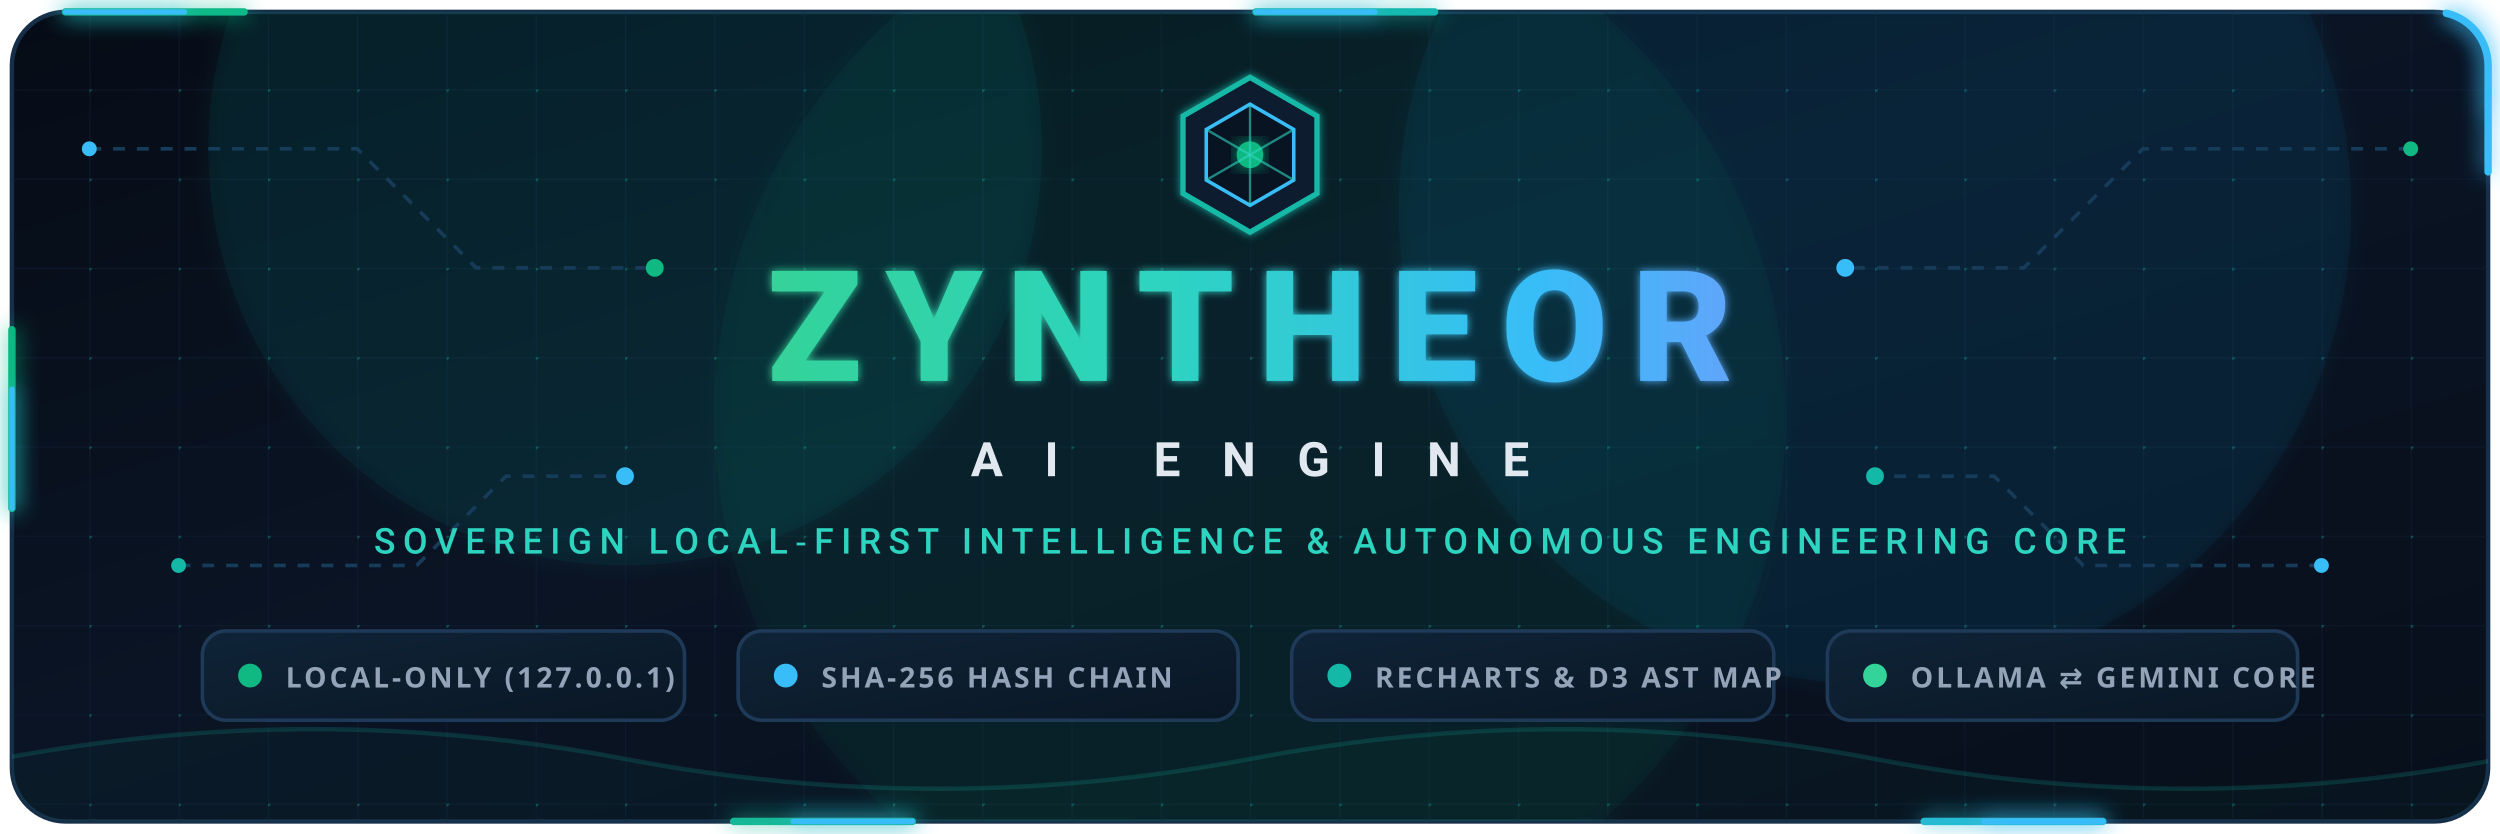
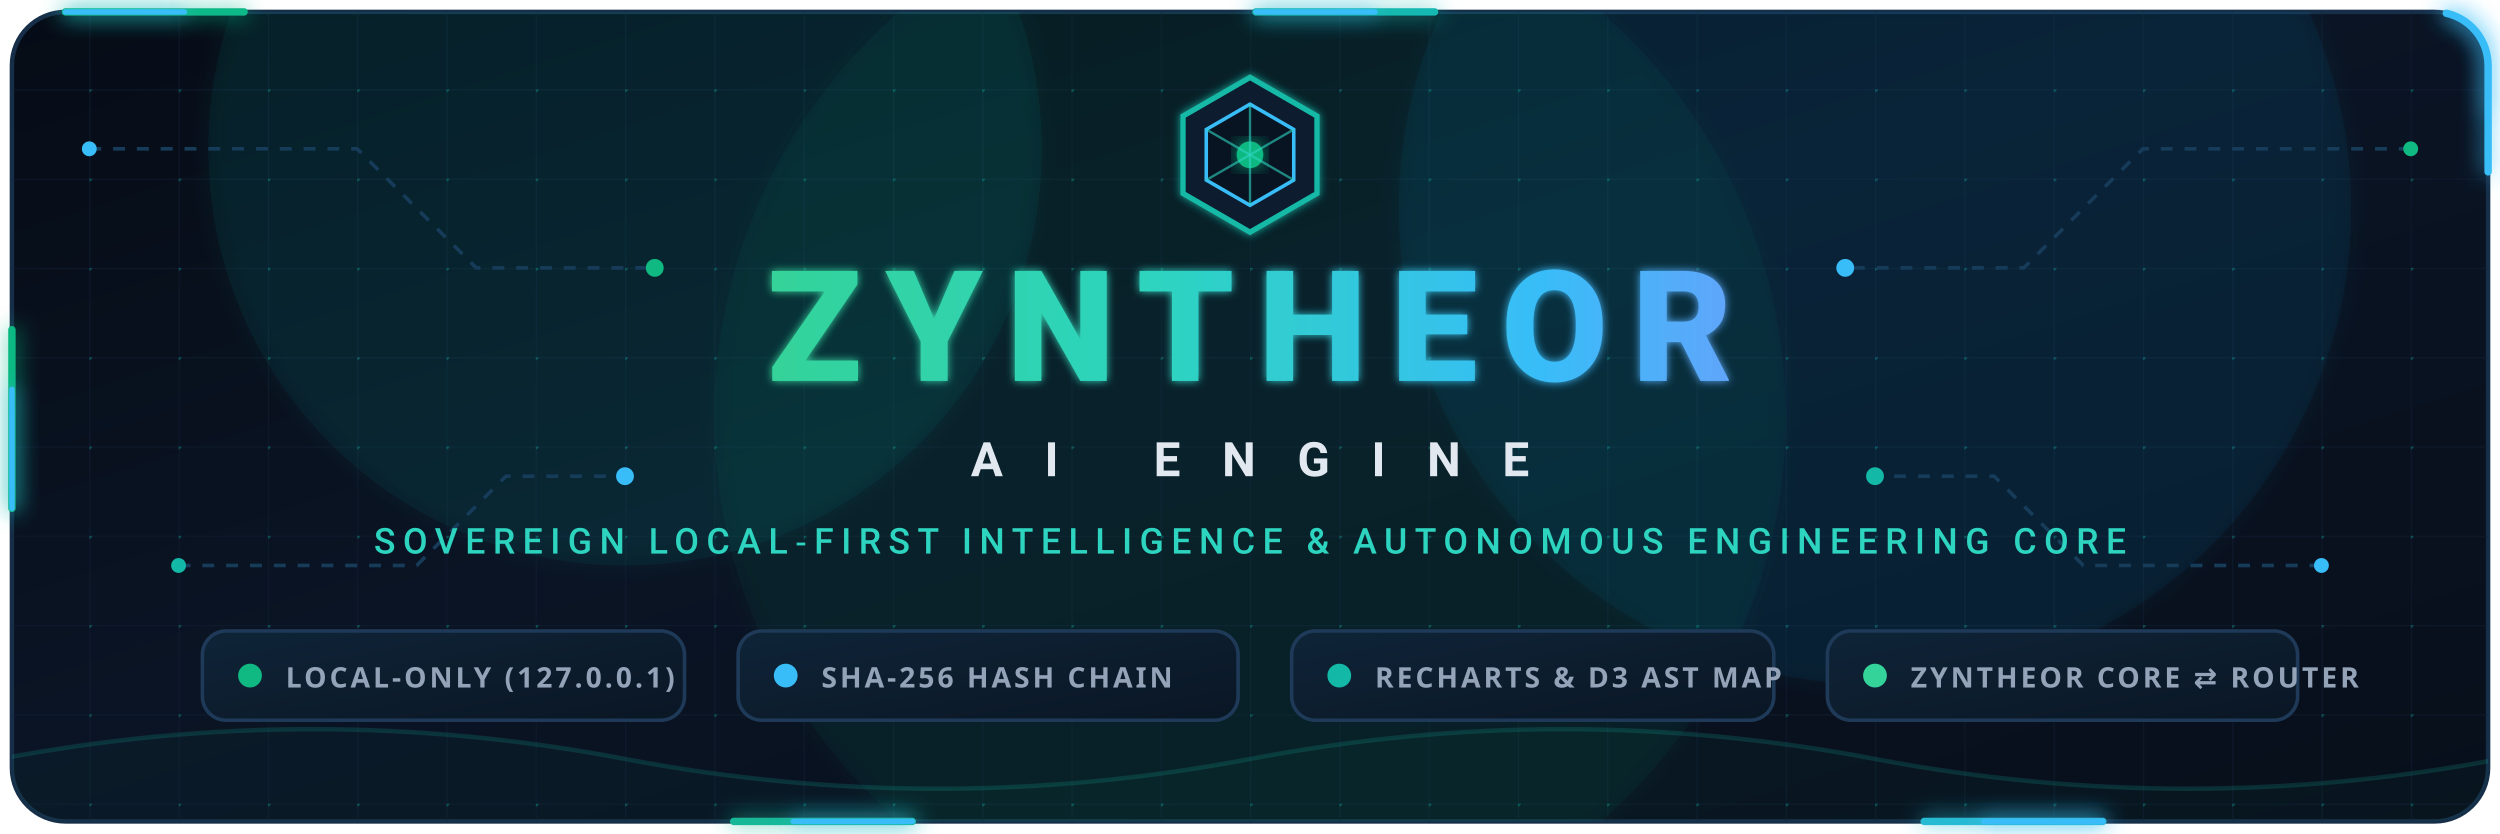
<svg xmlns="http://www.w3.org/2000/svg" viewBox="0 0 840 280" width="840" height="280" role="img" aria-label="ZYNTHEOR AI ENGINE - Sovereign Local-First Intelligence &amp; Autonomous Engineering Core">
  <defs>
    <linearGradient id="hdr-bg" x1="0%" y1="0%" x2="100%" y2="100%">
      <stop offset="0%" stop-color="#060C16" />
      <stop offset="45%" stop-color="#0A1424" />
      <stop offset="100%" stop-color="#080F1B" />
    </linearGradient>
    <linearGradient id="teal-cyan-glow" x1="0%" y1="0%" x2="100%" y2="0%">
      <stop offset="0%" stop-color="#10B981" />
      <stop offset="50%" stop-color="#14B8A6" />
      <stop offset="100%" stop-color="#38BDF8" />
    </linearGradient>
    <linearGradient id="text-title-grad" x1="0%" y1="0%" x2="100%" y2="0%">
      <stop offset="0%" stop-color="#34D399" />
      <stop offset="40%" stop-color="#2DD4BF" />
      <stop offset="80%" stop-color="#38BDF8" />
      <stop offset="100%" stop-color="#60A5FA" />
    </linearGradient>
    <linearGradient id="badge-glow" x1="0%" y1="0%" x2="100%" y2="100%">
      <stop offset="0%" stop-color="#0F2438" />
      <stop offset="100%" stop-color="#0A1624" />
    </linearGradient>
    <pattern id="hdr-grid" width="30" height="30" patternUnits="userSpaceOnUse">
      <path d="M 30 0 L 0 0 0 30" fill="none" stroke="#132338" stroke-width="0.8" stroke-opacity="0.45" />
      <circle cx="0" cy="0" r="1" fill="#14B8A6" fill-opacity="0.3" />
    </pattern>
    <filter id="hdr-neon" x="-20%" y="-20%" width="140%" height="140%">
      <feGaussianBlur stdDeviation="3.5" result="blur" />
      <feMerge>
        <feMergeNode in="blur" />
        <feMergeNode in="SourceGraphic" />
      </feMerge>
    </filter>
    <filter id="hdr-subtle-glow" x="-10%" y="-10%" width="120%" height="120%">
      <feGaussianBlur stdDeviation="1.5" result="blur" />
      <feMerge>
        <feMergeNode in="blur" />
        <feMergeNode in="SourceGraphic" />
      </feMerge>
    </filter>
    <clipPath id="hdr-clip">
      <rect x="4" y="4" width="832" height="272" rx="18" />
    </clipPath>
  </defs>
  <style>
    @keyframes scan-track {
      0% { stroke-dashoffset: 400; }
      100% { stroke-dashoffset: 0; }
    }
    @keyframes core-pulse {
      0%, 100% { transform: scale(1); opacity: 0.9; }
      50% { transform: scale(1.06); opacity: 1; }
    }
    @keyframes node-blink {
      0%, 100% { opacity: 0.3; }
      50% { opacity: 0.95; }
    }
    @keyframes wave-float {
      0% { transform: translateX(0); }
      100% { transform: translateX(-420px); }
    }
    .track-anim {
      stroke-dasharray: 60 340;
      animation: scan-track 7s linear infinite;
    }
    .track-anim-rev {
      stroke-dasharray: 40 360;
      animation: scan-track 9s linear infinite reverse;
    }
    .pulse-node {
      animation: node-blink 3s ease-in-out infinite;
    }
    .wave-slide {
      animation: wave-float 14s linear infinite;
    }
    @media (prefers-reduced-motion: reduce) {
      .track-anim, .track-anim-rev, .pulse-node, .wave-slide {
        animation: none;
      }
    }
  </style>
  <rect x="4" y="4" width="832" height="272" rx="18" fill="url(#hdr-bg)" stroke="#162E48" stroke-width="1.5" />
  <g clip-path="url(#hdr-clip)">
    <rect x="4" y="4" width="832" height="272" fill="url(#hdr-grid)" />
    <circle cx="210" cy="50" r="140" fill="#14B8A6" fill-opacity="0.06" filter="url(#hdr-neon)" />
    <circle cx="630" cy="70" r="160" fill="#38BDF8" fill-opacity="0.05" filter="url(#hdr-neon)" />
    <circle cx="420" cy="140" r="180" fill="#10B981" fill-opacity="0.04" filter="url(#hdr-neon)" />
    <path d="M 30 50 L 120 50 L 160 90 L 220 90" fill="none" stroke="#163C5A" stroke-width="1.2" stroke-dasharray="4 4" />
    <circle cx="30" cy="50" r="2.5" fill="#38BDF8" />
    <circle cx="220" cy="90" r="3" fill="#10B981" class="pulse-node" />
    <path d="M 60 190 L 140 190 L 170 160 L 210 160" fill="none" stroke="#163C5A" stroke-width="1.2" stroke-dasharray="4 4" />
    <circle cx="60" cy="190" r="2.5" fill="#14B8A6" />
    <circle cx="210" cy="160" r="3" fill="#38BDF8" class="pulse-node" />
    <path d="M 810 50 L 720 50 L 680 90 L 620 90" fill="none" stroke="#163C5A" stroke-width="1.2" stroke-dasharray="4 4" />
    <circle cx="810" cy="50" r="2.5" fill="#10B981" />
    <circle cx="620" cy="90" r="3" fill="#38BDF8" class="pulse-node" />
    <path d="M 780 190 L 700 190 L 670 160 L 630 160" fill="none" stroke="#163C5A" stroke-width="1.2" stroke-dasharray="4 4" />
    <circle cx="780" cy="190" r="2.5" fill="#38BDF8" />
    <circle cx="630" cy="160" r="3" fill="#14B8A6" class="pulse-node" />
    <g class="wave-slide" fill="none" stroke="#14B8A6" stroke-opacity="0.18" stroke-width="1.5">
      <path d="M 0 255 Q 105 235 210 255 T 420 255 T 630 255 T 840 255 T 1050 255 T 1260 255 V 280 H 0 Z" fill="#10B981" fill-opacity="0.04" />
    </g>
  </g>
  <g transform="translate(420, 52)">
    <polygon points="0,-26 22.5,-13 22.5,13 0,26 -22.5,13 -22.5,-13" fill="#0C1B2E" stroke="#14B8A6" stroke-width="1.8" filter="url(#hdr-subtle-glow)" />
    <polygon points="0,-17 14.7,-8.5 14.7,8.5 0,17 -14.7,8.5 -14.7,-8.5" fill="#081422" stroke="#38BDF8" stroke-width="1.2" />
    <circle cx="0" cy="0" r="4.5" fill="#10B981" filter="url(#hdr-neon)" />
    <line x1="0" y1="-17" x2="0" y2="17" stroke="#2DD4BF" stroke-width="0.8" stroke-opacity="0.6" />
    <line x1="-14.7" y1="-8.5" x2="14.7" y2="8.5" stroke="#2DD4BF" stroke-width="0.8" stroke-opacity="0.6" />
    <line x1="-14.7" y1="8.5" x2="14.7" y2="-8.5" stroke="#2DD4BF" stroke-width="0.8" stroke-opacity="0.6" />
  </g>
  <text x="420" y="128" text-anchor="middle" font-family="'Noto Sans Thai','Segoe UI',-apple-system,BlinkMacSystemFont,Roboto,sans-serif" font-size="52" font-weight="900" letter-spacing="8" fill="url(#text-title-grad)" filter="url(#hdr-subtle-glow)">ZYNTHEOR</text>
  <text x="420" y="160" text-anchor="middle" font-family="'Noto Sans Thai','Segoe UI',-apple-system,BlinkMacSystemFont,Roboto,sans-serif" font-size="16" font-weight="700" letter-spacing="14" fill="#E2E8F0">AI ENGINE</text>
  <text x="420" y="186" text-anchor="middle" font-family="'Noto Sans Thai','Segoe UI',-apple-system,BlinkMacSystemFont,Roboto,sans-serif" font-size="12" font-weight="500" letter-spacing="2.5" fill="#2DD4BF">SOVEREIGN LOCAL-FIRST INTELLIGENCE &amp; AUTONOMOUS ENGINEERING CORE</text>
  <g transform="translate(68, 212)">
    <g transform="translate(0, 0)">
      <rect x="0" y="0" width="162" height="30" rx="8" fill="url(#badge-glow)" stroke="#1E3A58" stroke-width="1.2" />
      <circle cx="16" cy="15" r="4" fill="#10B981" />
      <text x="28" y="19" font-family="'Noto Sans Thai','Segoe UI',sans-serif" font-size="9.5" font-weight="700" letter-spacing="1" fill="#94A3B8">LOCAL-ONLY (127.0.0.1)</text>
    </g>
    <g transform="translate(180, 0)">
      <rect x="0" y="0" width="168" height="30" rx="8" fill="url(#badge-glow)" stroke="#1E3A58" stroke-width="1.2" />
      <circle cx="16" cy="15" r="4" fill="#38BDF8" />
      <text x="28" y="19" font-family="'Noto Sans Thai','Segoe UI',sans-serif" font-size="9.5" font-weight="700" letter-spacing="1" fill="#94A3B8">SHA-256 HASH CHAIN</text>
    </g>
    <g transform="translate(366, 0)">
      <rect x="0" y="0" width="162" height="30" rx="8" fill="url(#badge-glow)" stroke="#1E3A58" stroke-width="1.2" />
      <circle cx="16" cy="15" r="4" fill="#14B8A6" />
      <text x="28" y="19" font-family="'Noto Sans Thai','Segoe UI',sans-serif" font-size="9.5" font-weight="700" letter-spacing="1" fill="#94A3B8">RECHARTS &amp; D3 AST MAP</text>
    </g>
    <g transform="translate(546, 0)">
      <rect x="0" y="0" width="158" height="30" rx="8" fill="url(#badge-glow)" stroke="#1E3A58" stroke-width="1.2" />
      <circle cx="16" cy="15" r="4" fill="#34D399" />
-       <text x="28" y="19" font-family="'Noto Sans Thai','Segoe UI',sans-serif" font-size="9.5" font-weight="700" letter-spacing="1" fill="#94A3B8">OLLAMA ⇄ GEMINI CORE</text>
+       <text x="28" y="19" font-family="'Noto Sans Thai','Segoe UI',sans-serif" font-size="9.5" font-weight="700" letter-spacing="1" fill="#94A3B8">ZYNTHEOR CORE ⇄ ROUTER</text>
    </g>
  </g>
  <rect x="4" y="4" width="832" height="272" rx="18" fill="none" stroke="url(#teal-cyan-glow)" stroke-width="2.5" stroke-linecap="round" pathLength="400" class="track-anim" filter="url(#hdr-neon)" />
  <rect x="4" y="4" width="832" height="272" rx="18" fill="none" stroke="#38BDF8" stroke-width="1.8" stroke-linecap="round" pathLength="400" class="track-anim-rev" filter="url(#hdr-neon)" />
</svg>
